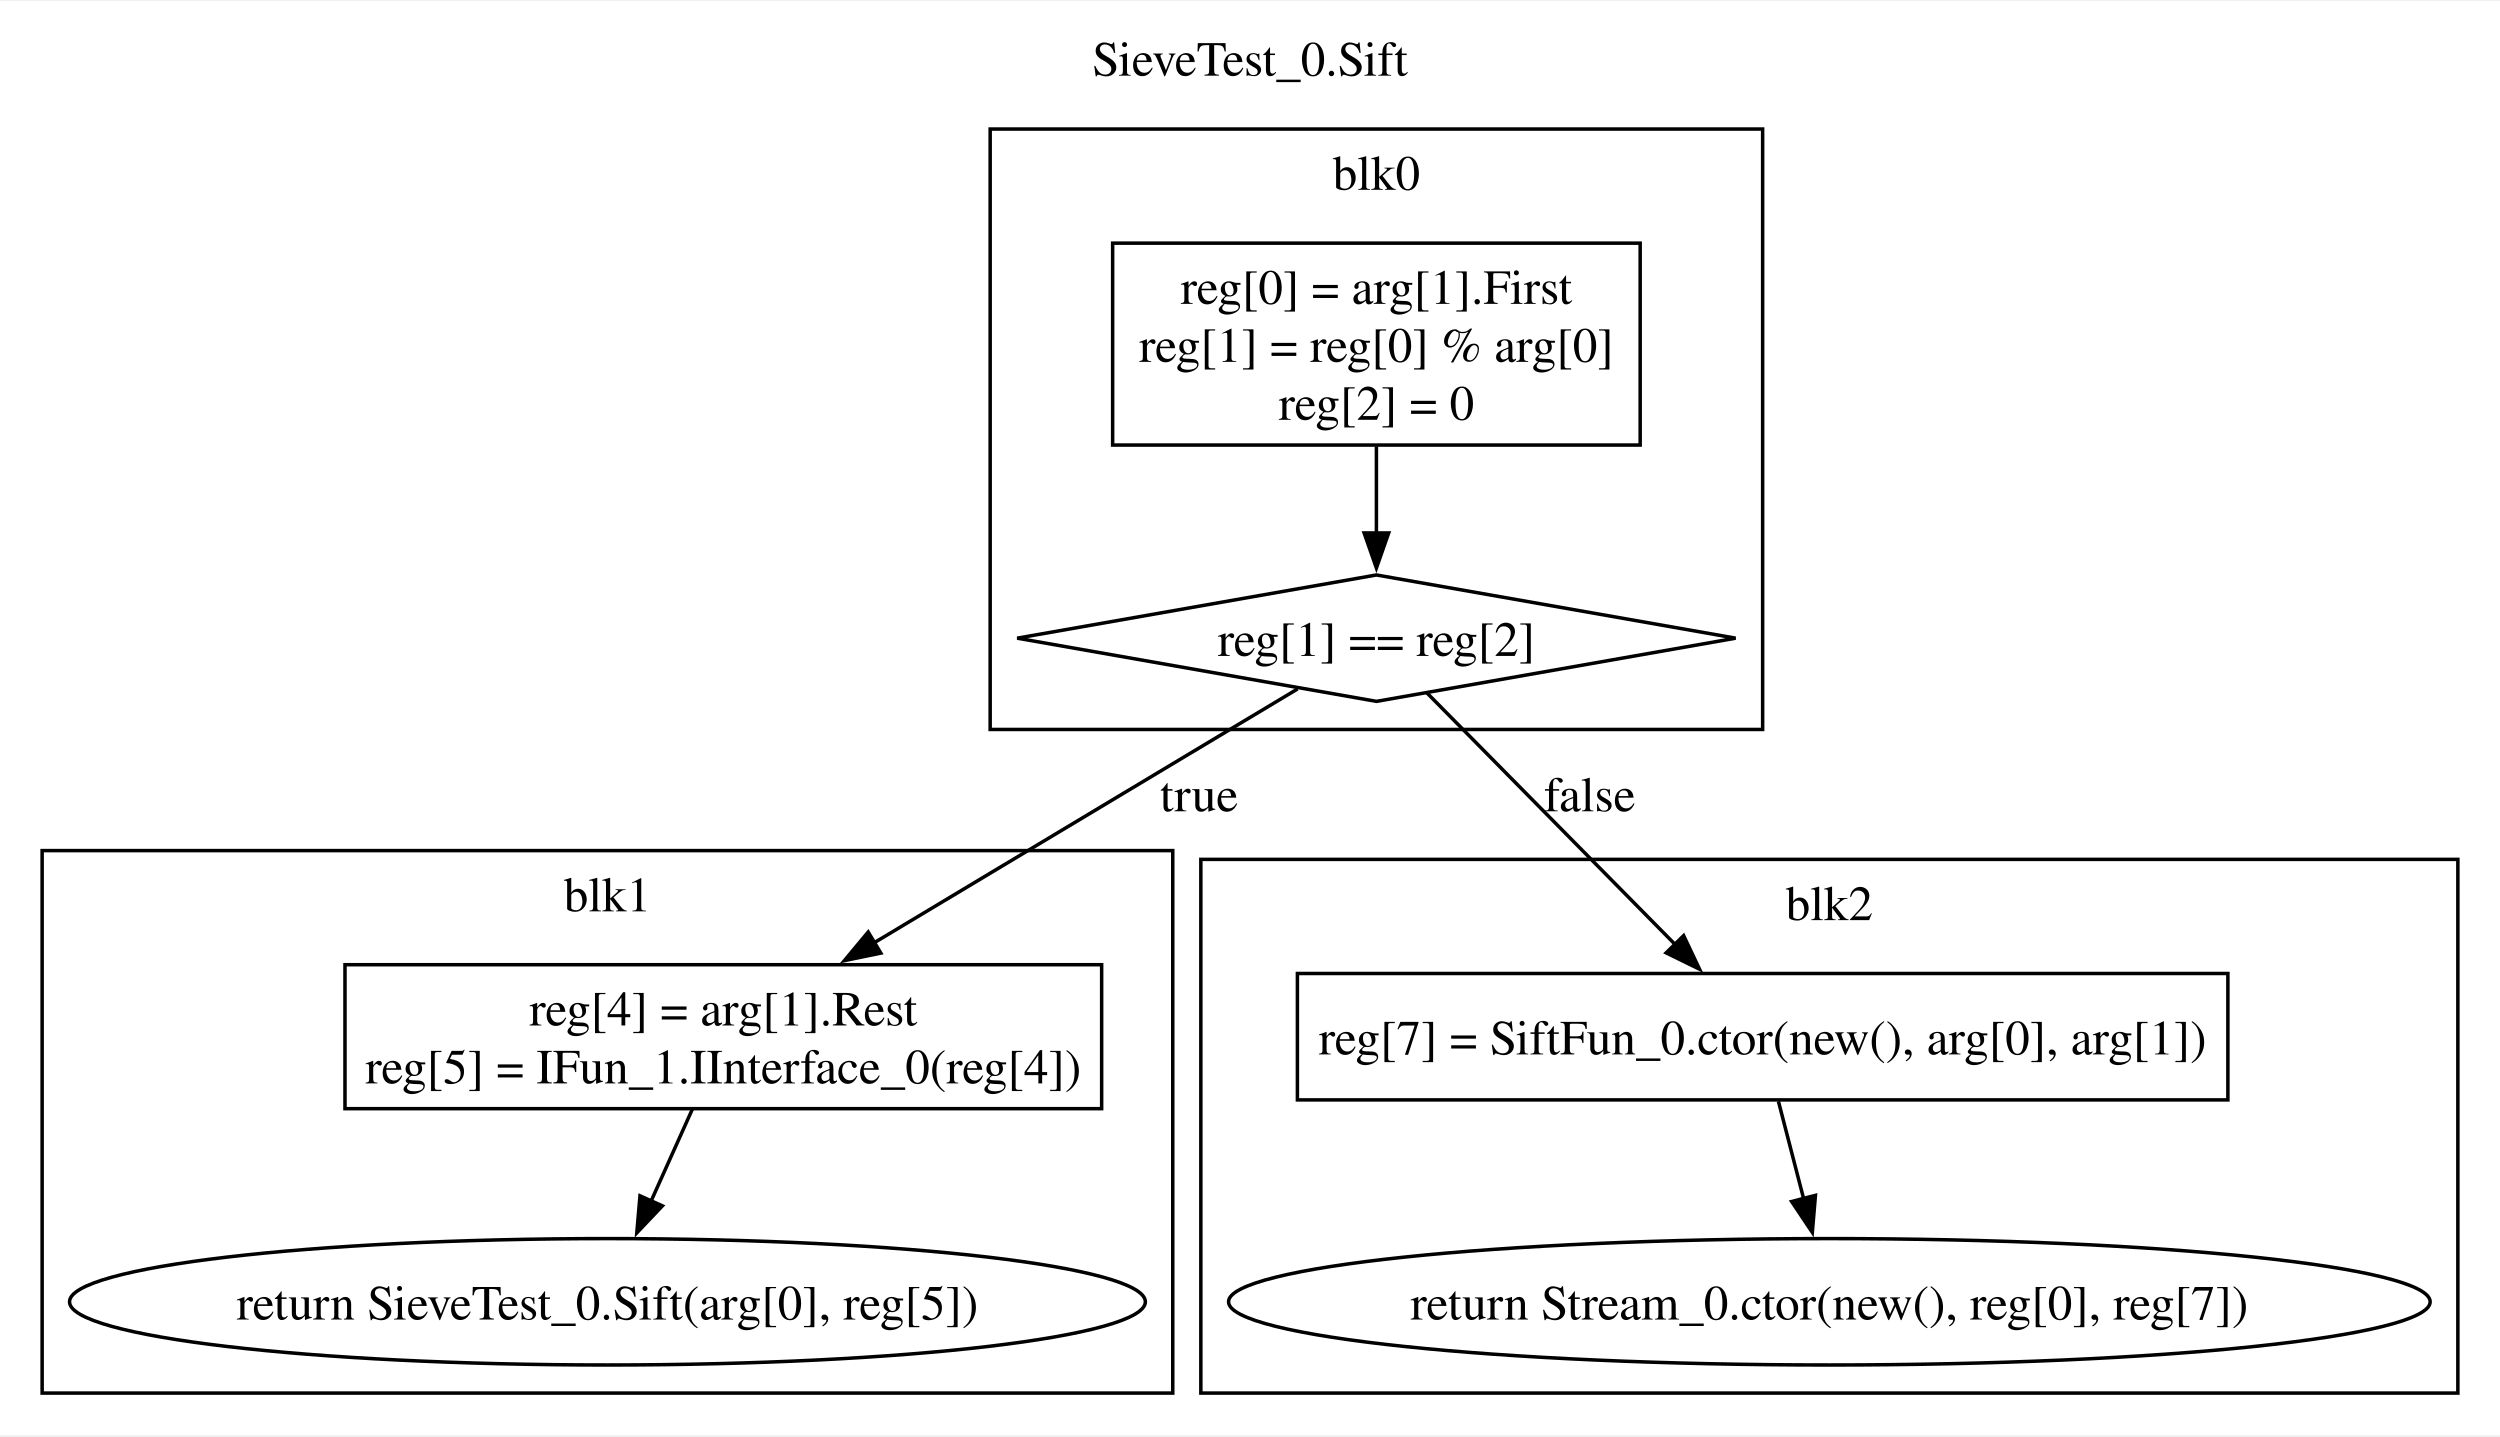
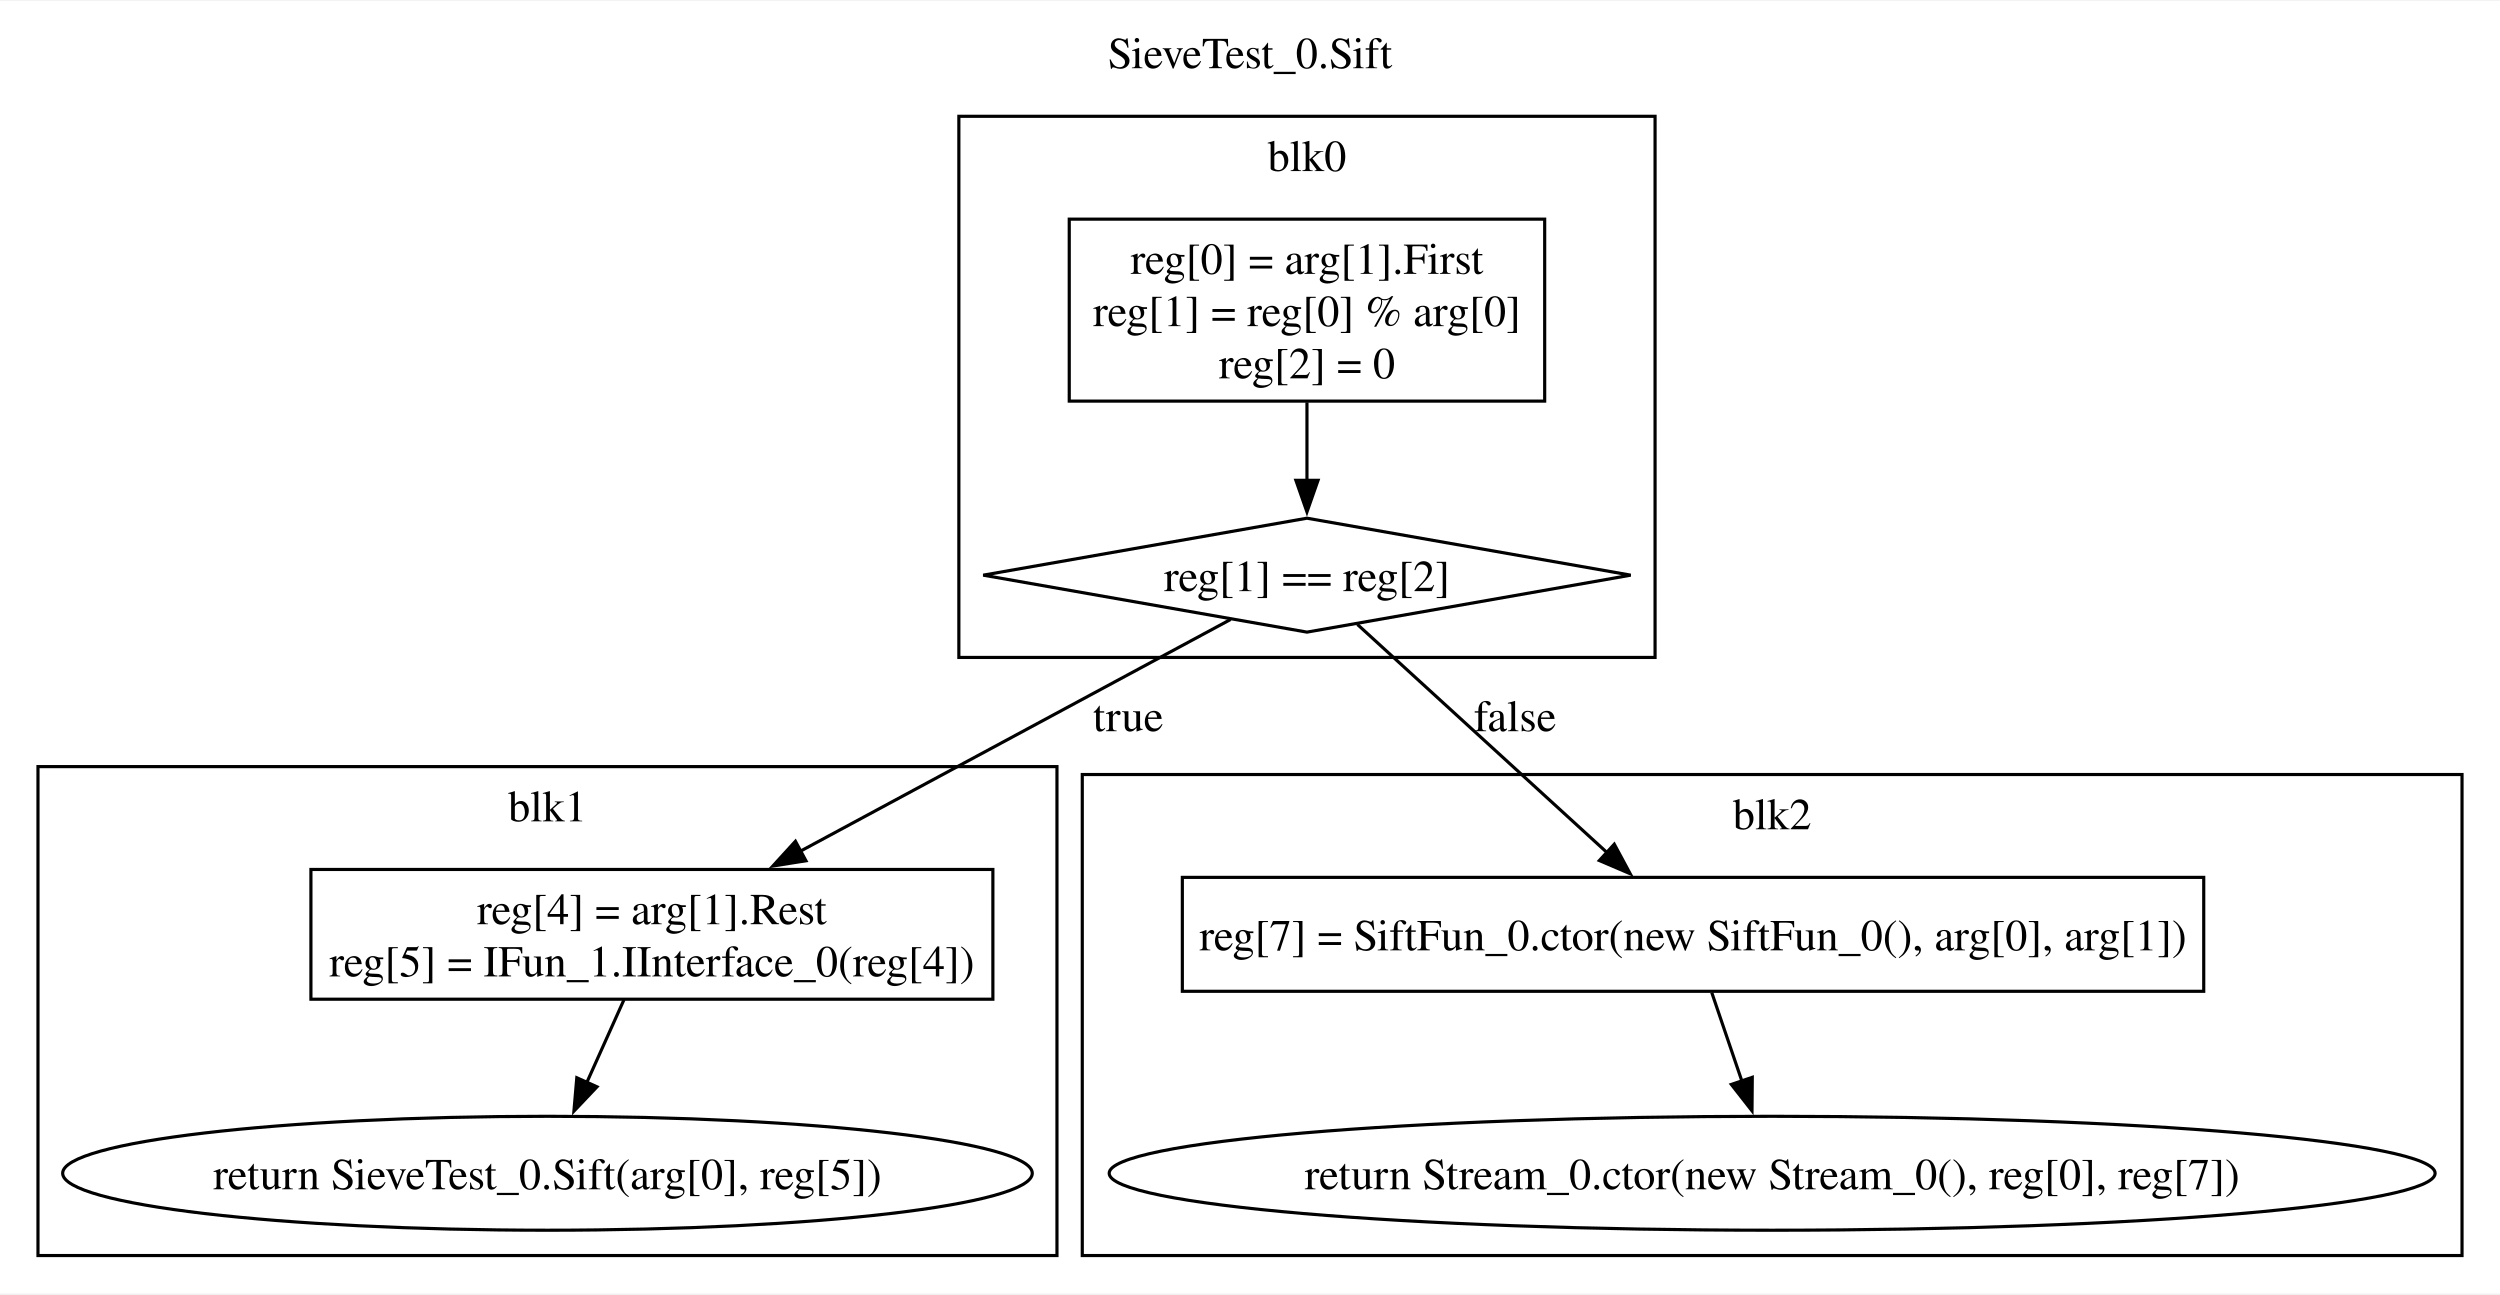
- <svg xmlns="http://www.w3.org/2000/svg" width="712pt" height="409pt" viewBox="0.00 0.00 712.00 408.50">
+ <svg xmlns="http://www.w3.org/2000/svg" width="790pt" height="409pt" viewBox="0.00 0.00 790.00 408.50">
  <g id="graph0" class="graph" transform="scale(1 1) rotate(0) translate(4 404.5)">
-     <polygon fill="white" stroke="none" points="-4,4 -4,-404.5 708,-404.5 708,4 -4,4" />
-     <text text-anchor="middle" x="352" y="-383.2" font-family="Times,serif" font-size="14.00">SieveTest_0.Sift</text>
+     <polygon fill="white" stroke="none" points="-4,4 -4,-404.5 786,-404.5 786,4 -4,4" />
+     <text text-anchor="middle" x="391" y="-383.2" font-family="Times,serif" font-size="14.00">SieveTest_0.Sift</text>
    <g id="clust1" class="cluster">
-       <polygon fill="none" stroke="black" points="278,-197 278,-368 498,-368 498,-197 278,-197" />
-       <text text-anchor="middle" x="388" y="-350.7" font-family="Times,serif" font-size="14.00">blk0</text>
+       <polygon fill="none" stroke="black" points="299,-197 299,-368 519,-368 519,-197 299,-197" />
+       <text text-anchor="middle" x="409" y="-350.7" font-family="Times,serif" font-size="14.00">blk0</text>
    </g>
    <g id="clust2" class="cluster">
      <polygon fill="none" stroke="black" points="8,-8 8,-162.5 330,-162.5 330,-8 8,-8" />
      <text text-anchor="middle" x="169" y="-145.2" font-family="Times,serif" font-size="14.00">blk1</text>
    </g>
    <g id="clust3" class="cluster">
-       <polygon fill="none" stroke="black" points="338,-8 338,-160 696,-160 696,-8 338,-8" />
-       <text text-anchor="middle" x="517" y="-142.7" font-family="Times,serif" font-size="14.00">blk2</text>
+       <polygon fill="none" stroke="black" points="338,-8 338,-160 774,-160 774,-8 338,-8" />
+       <text text-anchor="middle" x="556" y="-142.7" font-family="Times,serif" font-size="14.00">blk2</text>
    </g>
    <g id="node1" class="node">
-       <polygon fill="none" stroke="black" points="463.12,-335.5 312.88,-335.5 312.88,-278 463.12,-278 463.12,-335.5" />
-       <text text-anchor="middle" x="388" y="-318.2" font-family="Times,serif" font-size="14.00">reg[0] = arg[1].First</text>
-       <text text-anchor="middle" x="388" y="-301.7" font-family="Times,serif" font-size="14.00">reg[1] = reg[0] % arg[0]</text>
-       <text text-anchor="middle" x="388" y="-285.2" font-family="Times,serif" font-size="14.00">reg[2] = 0</text>
+       <polygon fill="none" stroke="black" points="484.12,-335.5 333.88,-335.5 333.88,-278 484.12,-278 484.12,-335.5" />
+       <text text-anchor="middle" x="409" y="-318.2" font-family="Times,serif" font-size="14.00">reg[0] = arg[1].First</text>
+       <text text-anchor="middle" x="409" y="-301.7" font-family="Times,serif" font-size="14.00">reg[1] = reg[0] % arg[0]</text>
+       <text text-anchor="middle" x="409" y="-285.2" font-family="Times,serif" font-size="14.00">reg[2] = 0</text>
    </g>
    <g id="node2" class="node">
-       <polygon fill="none" stroke="black" points="388,-241 285.7,-223 388,-205 490.3,-223 388,-241" />
-       <text text-anchor="middle" x="388" y="-217.95" font-family="Times,serif" font-size="14.00">reg[1] == reg[2]</text>
+       <polygon fill="none" stroke="black" points="409,-241 306.7,-223 409,-205 511.3,-223 409,-241" />
+       <text text-anchor="middle" x="409" y="-217.95" font-family="Times,serif" font-size="14.00">reg[1] == reg[2]</text>
    </g>
    <g id="edge1" class="edge">
-       <path fill="none" stroke="black" d="M388,-277.62C388,-269.64 388,-260.95 388,-252.93" />
-       <polygon fill="black" stroke="black" points="391.5,-252.97 388,-242.97 384.5,-252.97 391.5,-252.97" />
+       <path fill="none" stroke="black" d="M409,-277.62C409,-269.64 409,-260.95 409,-252.93" />
+       <polygon fill="black" stroke="black" points="412.5,-252.97 409,-242.97 405.5,-252.97 412.5,-252.97" />
    </g>
    <g id="node3" class="node">
      <polygon fill="none" stroke="black" points="309.75,-130 94.25,-130 94.25,-89 309.75,-89 309.75,-130" />
      <text text-anchor="middle" x="202" y="-112.7" font-family="Times,serif" font-size="14.00">reg[4] = arg[1].Rest</text>
      <text text-anchor="middle" x="202" y="-96.2" font-family="Times,serif" font-size="14.00">reg[5] = IFun_1.IInterface_0(reg[4])</text>
    </g>
    <g id="edge2" class="edge">
-       <path fill="none" stroke="black" d="M365.56,-208.55C335.76,-190.69 282.51,-158.76 244.87,-136.2" />
-       <polygon fill="black" stroke="black" points="246.86,-133.31 236.48,-131.17 243.26,-139.32 246.86,-133.31" />
-       <text text-anchor="middle" x="337.5" y="-173.7" font-family="Times,serif" font-size="14.00">true</text>
+       <path fill="none" stroke="black" d="M384.85,-208.99C351.65,-191.11 291.21,-158.56 248.95,-135.79" />
+       <polygon fill="black" stroke="black" points="250.68,-132.75 240.22,-131.09 247.36,-138.91 250.68,-132.75" />
+       <text text-anchor="middle" x="352.5" y="-173.7" font-family="Times,serif" font-size="14.00">true</text>
    </g>
    <g id="node4" class="node">
-       <polygon fill="none" stroke="black" points="630.5,-127.5 365.5,-127.5 365.5,-91.5 630.5,-91.5 630.5,-127.5" />
-       <text text-anchor="middle" x="498" y="-104.45" font-family="Times,serif" font-size="14.00">reg[7] = SiftFun_0.ctor(new(), arg[0], arg[1])</text>
+       <polygon fill="none" stroke="black" points="692.38,-127.5 369.62,-127.5 369.62,-91.5 692.38,-91.5 692.38,-127.5" />
+       <text text-anchor="middle" x="531" y="-104.45" font-family="Times,serif" font-size="14.00">reg[7] = SiftFun_0.ctor(new SiftFun_0(), arg[0], arg[1])</text>
    </g>
    <g id="edge3" class="edge">
-       <path fill="none" stroke="black" d="M402.38,-207.42C420.35,-189.21 451.39,-157.74 473.22,-135.62" />
-       <polygon fill="black" stroke="black" points="475.5,-138.29 480.03,-128.72 470.51,-133.38 475.5,-138.29" />
-       <text text-anchor="middle" x="448.75" y="-173.7" font-family="Times,serif" font-size="14.00">false</text>
+       <path fill="none" stroke="black" d="M424.95,-207.42C444.97,-189.13 479.61,-157.47 503.84,-135.32" />
+       <polygon fill="black" stroke="black" points="506.11,-137.99 511.13,-128.66 501.39,-132.82 506.11,-137.99" />
+       <text text-anchor="middle" x="474.75" y="-173.7" font-family="Times,serif" font-size="14.00">false</text>
    </g>
    <g id="node5" class="node">
      <ellipse fill="none" stroke="black" cx="169" cy="-34" rx="153.2" ry="18" />
      <text text-anchor="middle" x="169" y="-28.95" font-family="Times,serif" font-size="14.00">return SieveTest_0.Sift(arg[0], reg[5])</text>
    </g>
    <g id="edge4" class="edge">
      <path fill="none" stroke="black" d="M193.16,-88.8C189.56,-80.79 185.34,-71.39 181.44,-62.7" />
      <polygon fill="black" stroke="black" points="184.65,-61.32 177.36,-53.63 178.27,-64.18 184.65,-61.32" />
    </g>
    <g id="node6" class="node">
-       <ellipse fill="none" stroke="black" cx="517" cy="-34" rx="171.11" ry="18" />
-       <text text-anchor="middle" x="517" y="-28.95" font-family="Times,serif" font-size="14.00">return Stream_0.ctor(new(), reg[0], reg[7])</text>
+       <ellipse fill="none" stroke="black" cx="556" cy="-34" rx="209.5" ry="18" />
+       <text text-anchor="middle" x="556" y="-28.95" font-family="Times,serif" font-size="14.00">return Stream_0.ctor(new Stream_0(), reg[0], reg[7])</text>
    </g>
    <g id="edge5" class="edge">
-       <path fill="none" stroke="black" d="M502.5,-91.08C504.66,-82.75 507.29,-72.57 509.72,-63.18" />
-       <polygon fill="black" stroke="black" points="513.04,-64.32 512.15,-53.76 506.26,-62.56 513.04,-64.32" />
+       <path fill="none" stroke="black" d="M536.92,-91.08C539.76,-82.75 543.22,-72.57 546.42,-63.18" />
+       <polygon fill="black" stroke="black" points="549.72,-64.32 549.63,-53.73 543.1,-62.07 549.72,-64.32" />
    </g>
  </g>
</svg>
